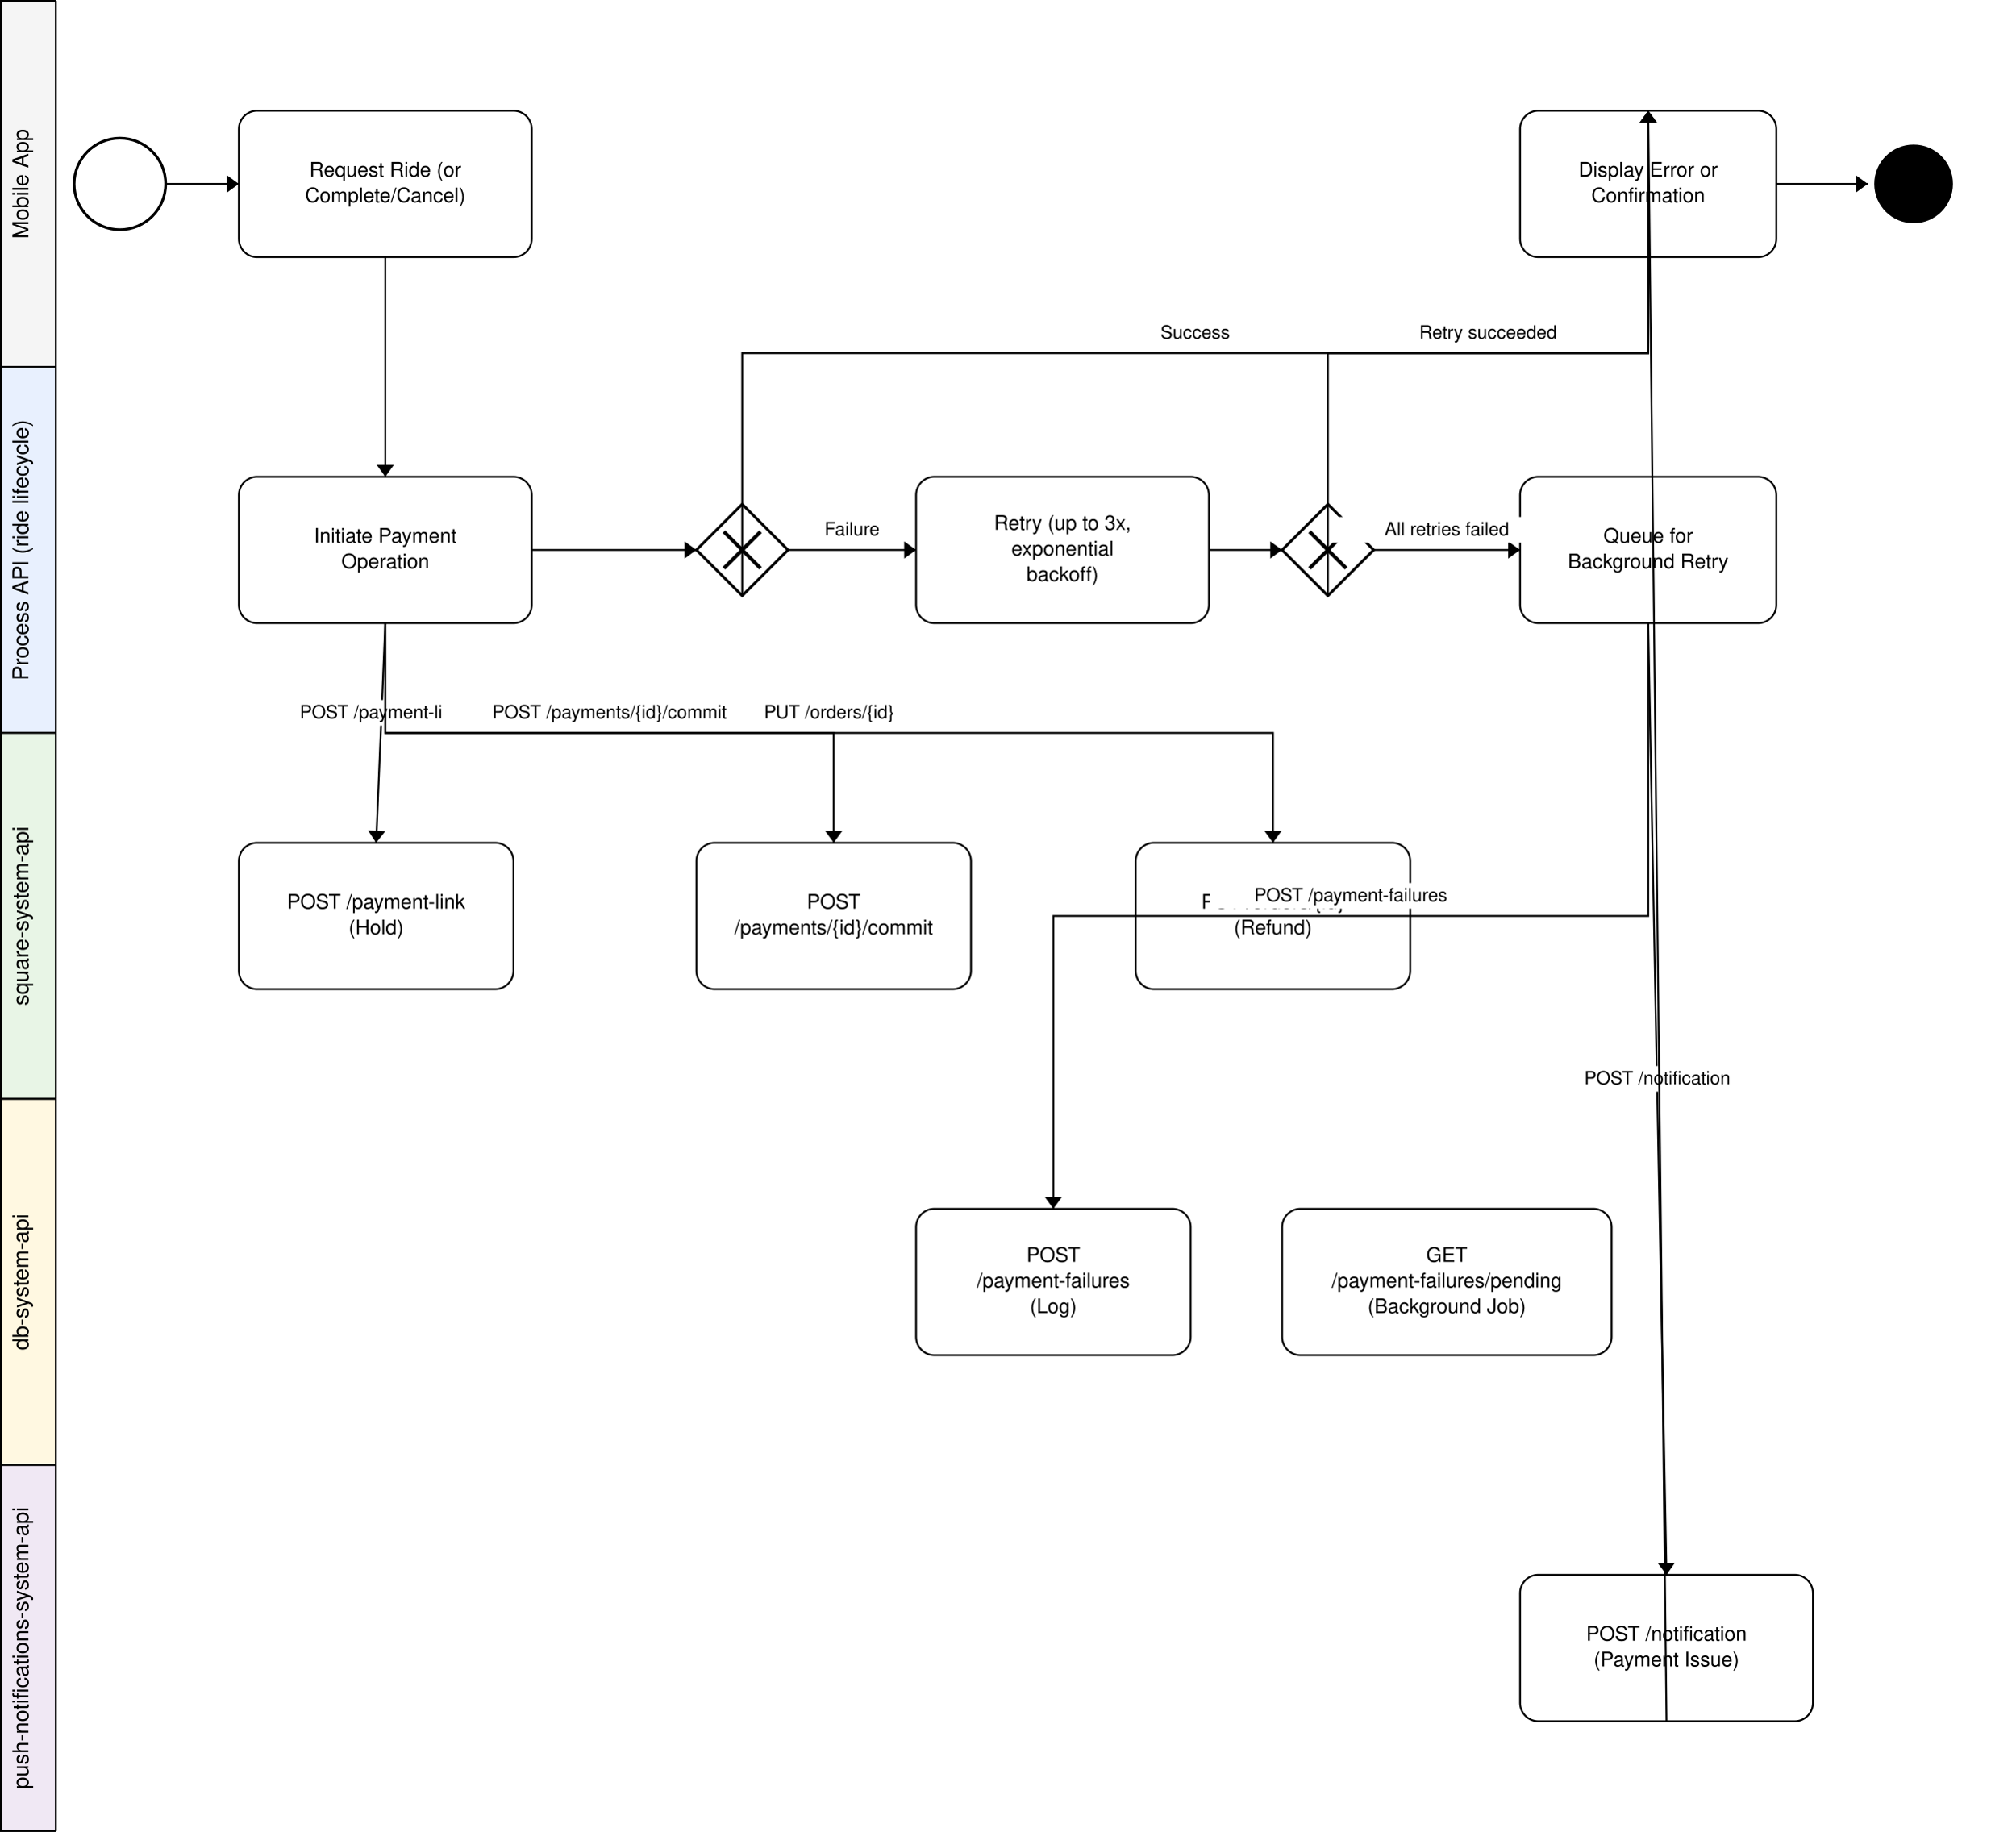
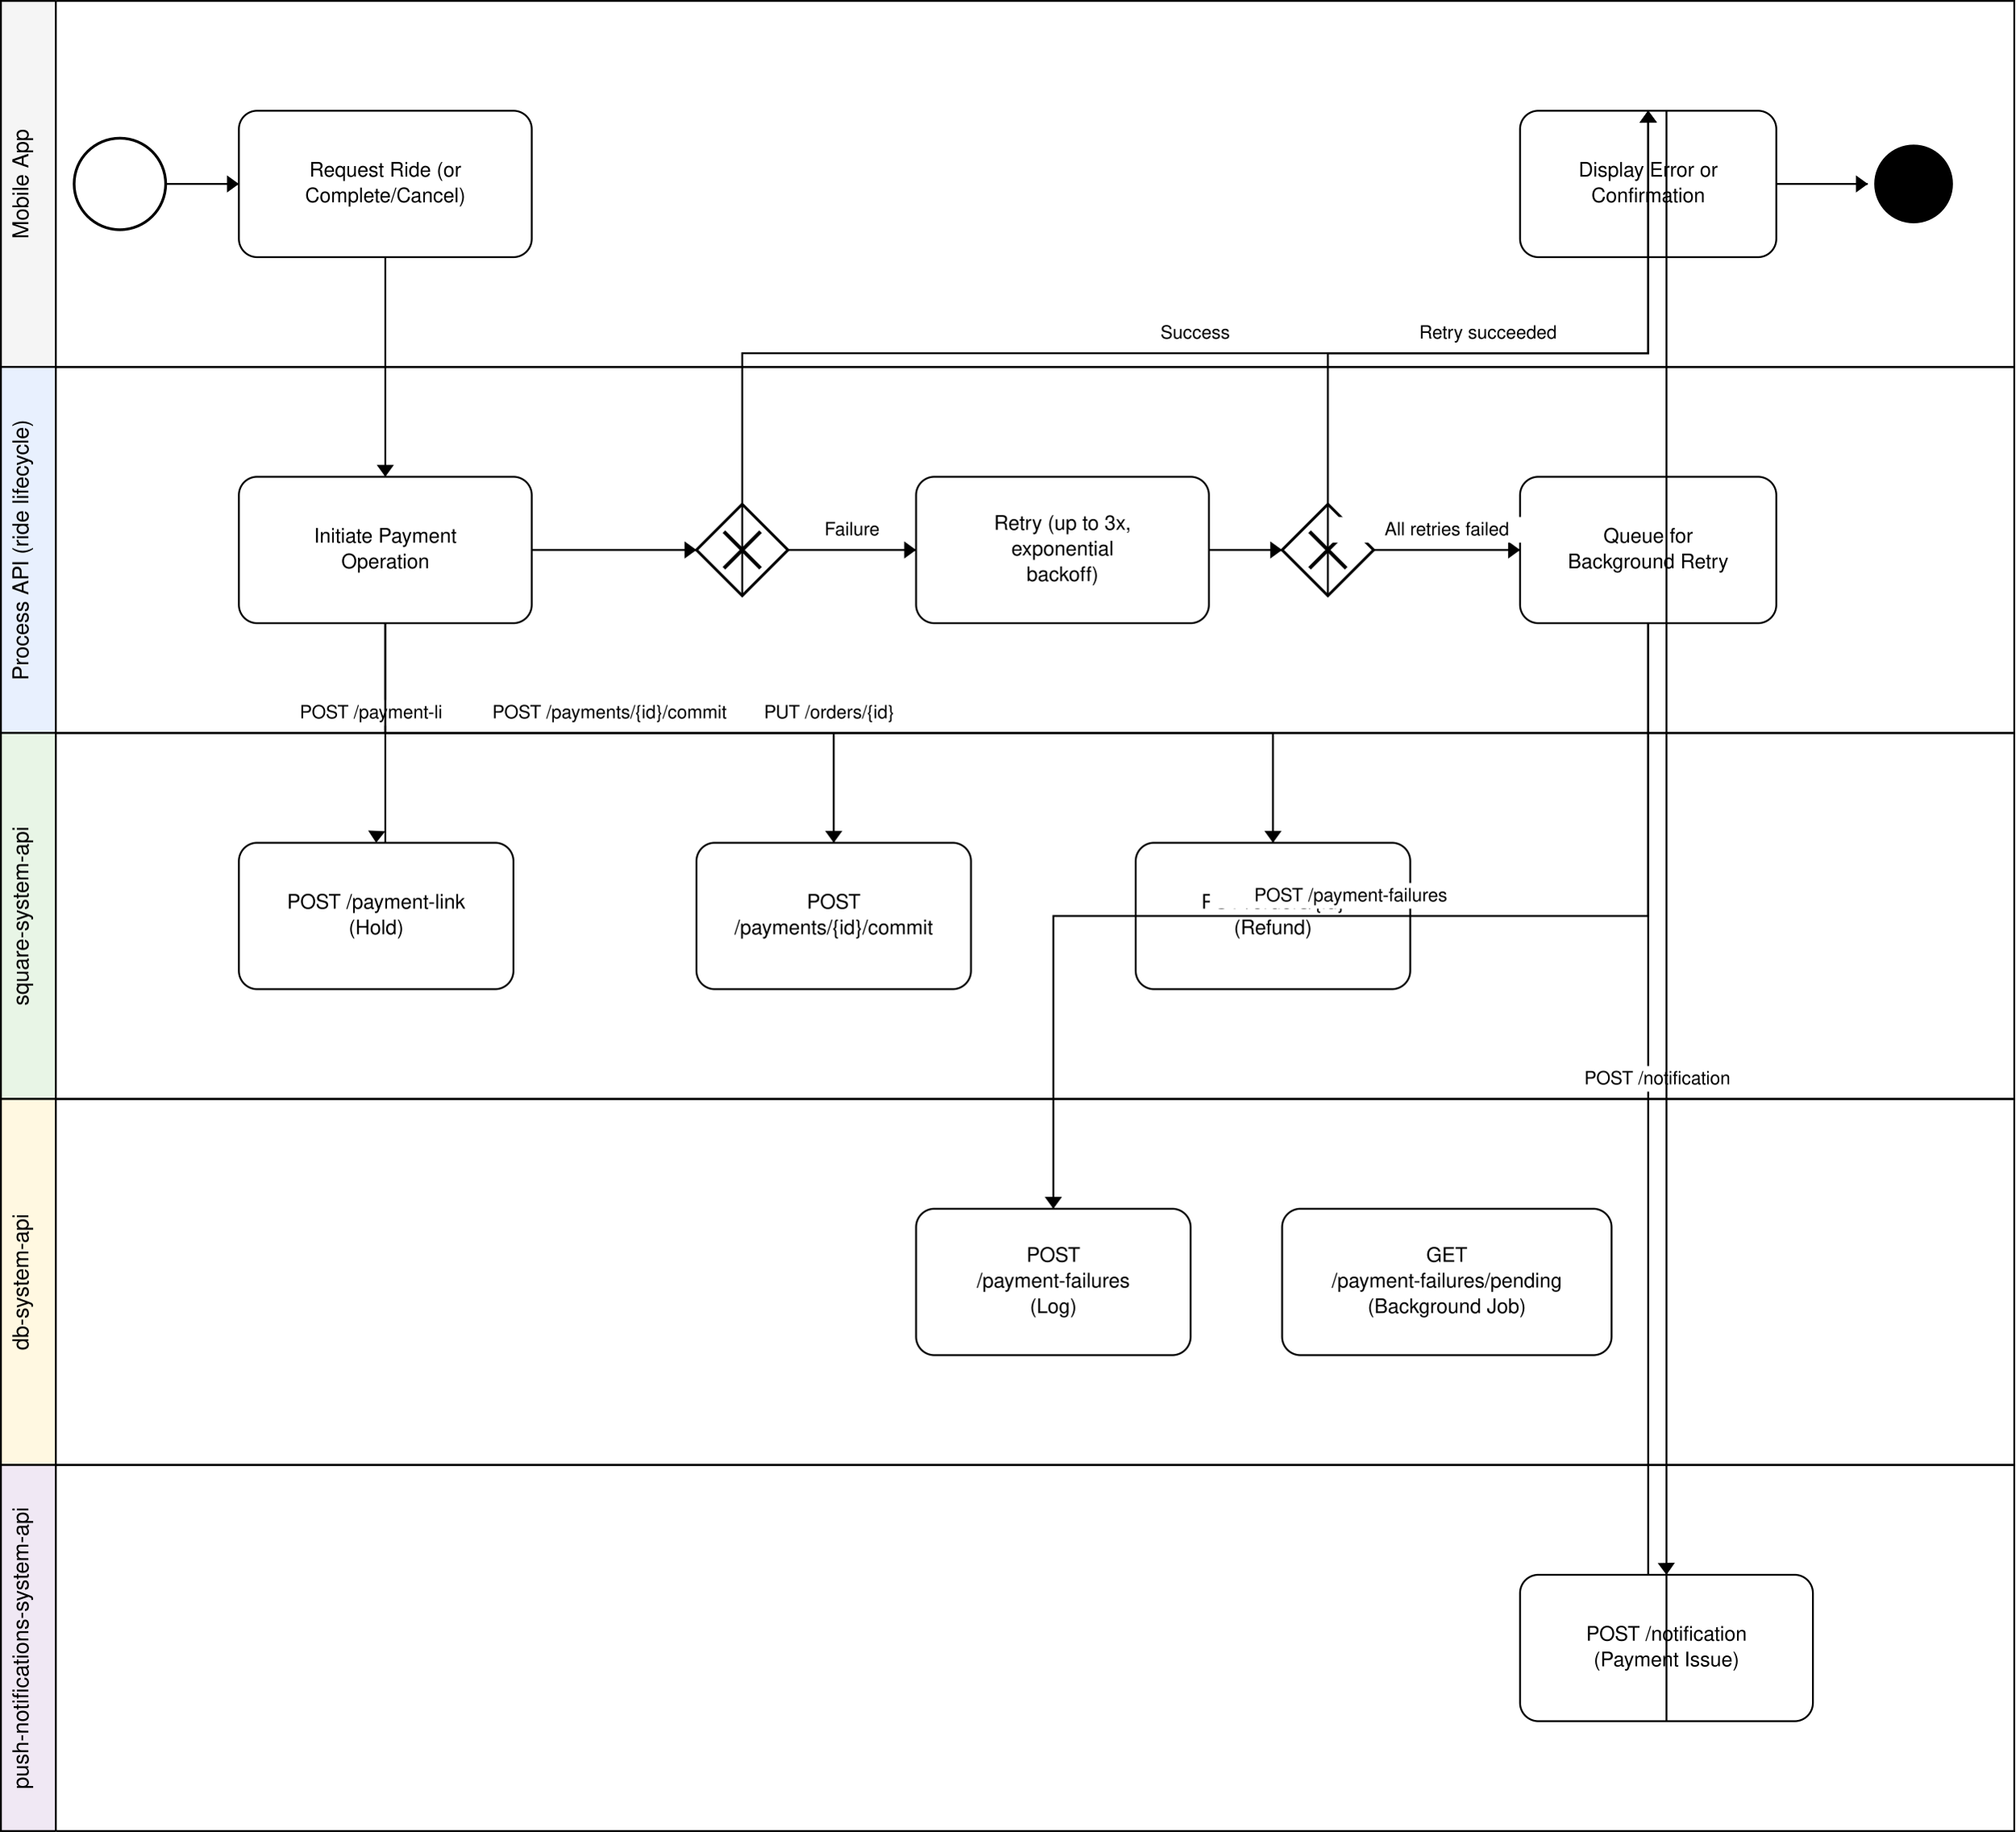
<svg xmlns="http://www.w3.org/2000/svg" version="1.1" width="1101px" height="1001px" viewBox="-0.5 -0.5 1101 1001" content="&lt;mxfile host=&quot;app.diagrams.net&quot; agent=&quot;RideXpress-docs&quot; version=&quot;24.5.3&quot; type=&quot;github&quot;&gt;   &lt;diagram name=&quot;Payment Failure Handling Flow&quot; id=&quot;diagram-01&quot;&gt;     &lt;mxGraphModel dx=&quot;1652&quot; dy=&quot;1200&quot; grid=&quot;1&quot; gridSize=&quot;10&quot; guides=&quot;1&quot; tooltips=&quot;1&quot; connect=&quot;1&quot; arrows=&quot;1&quot; fold=&quot;1&quot; page=&quot;1&quot; pageScale=&quot;1&quot; pageWidth=&quot;1100&quot; pageHeight=&quot;1000&quot; math=&quot;0&quot; shadow=&quot;0&quot;&gt;       &lt;root&gt;         &lt;mxCell id=&quot;0&quot; /&gt;         &lt;mxCell id=&quot;1&quot; parent=&quot;0&quot; /&gt;         &lt;mxCell id=&quot;L1&quot; value=&quot;Mobile App&quot; style=&quot;swimlane;horizontal=0;whiteSpace=wrap;html=1;&quot; parent=&quot;1&quot; vertex=&quot;1&quot;&gt;           &lt;mxGeometry y=&quot;0&quot; width=&quot;1100&quot; height=&quot;200&quot; as=&quot;geometry&quot; /&gt;         &lt;/mxCell&gt;         &lt;mxCell id=&quot;L2&quot; value=&quot;Process API (ride lifecycle)&quot; style=&quot;swimlane;horizontal=0;whiteSpace=wrap;html=1;&quot; parent=&quot;1&quot; vertex=&quot;1&quot;&gt;           &lt;mxGeometry y=&quot;200&quot; width=&quot;1100&quot; height=&quot;200&quot; as=&quot;geometry&quot; /&gt;         &lt;/mxCell&gt;         &lt;mxCell id=&quot;L3&quot; value=&quot;square-system-api&quot; style=&quot;swimlane;horizontal=0;whiteSpace=wrap;html=1;&quot; parent=&quot;1&quot; vertex=&quot;1&quot;&gt;           &lt;mxGeometry y=&quot;400&quot; width=&quot;1100&quot; height=&quot;200&quot; as=&quot;geometry&quot; /&gt;         &lt;/mxCell&gt;         &lt;mxCell id=&quot;L4&quot; value=&quot;db-system-api&quot; style=&quot;swimlane;horizontal=0;whiteSpace=wrap;html=1;&quot; parent=&quot;1&quot; vertex=&quot;1&quot;&gt;           &lt;mxGeometry y=&quot;600&quot; width=&quot;1100&quot; height=&quot;200&quot; as=&quot;geometry&quot; /&gt;         &lt;/mxCell&gt;         &lt;mxCell id=&quot;L5&quot; value=&quot;push-notifications-system-api&quot; style=&quot;swimlane;horizontal=0;whiteSpace=wrap;html=1;&quot; parent=&quot;1&quot; vertex=&quot;1&quot;&gt;           &lt;mxGeometry y=&quot;800&quot; width=&quot;1100&quot; height=&quot;200&quot; as=&quot;geometry&quot; /&gt;         &lt;/mxCell&gt;         &lt;mxCell id=&quot;start&quot; style=&quot;points=[[0.145,0.145,0],[0.5,0,0],[0.855,0.145,0],[1,0.5,0],[0.855,0.855,0],[0.5,1,0],[0.145,0.855,0],[0,0.5,0]];shape=mxgraph.bpmn.event;html=1;verticalLabelPosition=bottom;labelBackgroundColor=#ffffff;verticalAlign=top;align=center;perimeter=ellipsePerimeter;outlineConnect=0;aspect=fixed;outline=standard;symbol=general;&quot; parent=&quot;L1&quot; vertex=&quot;1&quot;&gt;           &lt;mxGeometry x=&quot;40&quot; y=&quot;75&quot; width=&quot;50&quot; height=&quot;50&quot; as=&quot;geometry&quot; /&gt;         &lt;/mxCell&gt;         &lt;mxCell id=&quot;t1&quot; value=&quot;Request Ride (or Complete/Cancel)&quot; style=&quot;points=[[0.25,0,0],[0.5,0,0],[0.75,0,0],[1,0.25,0],[1,0.5,0],[1,0.75,0],[0.75,1,0],[0.5,1,0],[0.25,1,0],[0,0.75,0],[0,0.5,0],[0,0.25,0]];shape=mxgraph.bpmn.task;whiteSpace=wrap;rectStyle=rounded;size=10;html=1;container=1;expand=0;collapsible=0;taskMarker=abstract;&quot; parent=&quot;L1&quot; vertex=&quot;1&quot;&gt;           &lt;mxGeometry x=&quot;130&quot; y=&quot;60&quot; width=&quot;160&quot; height=&quot;80&quot; as=&quot;geometry&quot; /&gt;         &lt;/mxCell&gt;         &lt;mxCell id=&quot;t1b&quot; value=&quot;Display Error or Confirmation&quot; style=&quot;points=[[0.25,0,0],[0.5,0,0],[0.75,0,0],[1,0.25,0],[1,0.5,0],[1,0.75,0],[0.75,1,0],[0.5,1,0],[0.25,1,0],[0,0.75,0],[0,0.5,0],[0,0.25,0]];shape=mxgraph.bpmn.task;whiteSpace=wrap;rectStyle=rounded;size=10;html=1;container=1;expand=0;collapsible=0;taskMarker=abstract;&quot; parent=&quot;L1&quot; vertex=&quot;1&quot;&gt;           &lt;mxGeometry x=&quot;830&quot; y=&quot;60&quot; width=&quot;140&quot; height=&quot;80&quot; as=&quot;geometry&quot; /&gt;         &lt;/mxCell&gt;         &lt;mxCell id=&quot;end&quot; style=&quot;ellipse;whiteSpace=wrap;html=1;aspect=fixed;fillColor=#000000;&quot; parent=&quot;L1&quot; vertex=&quot;1&quot;&gt;           &lt;mxGeometry x=&quot;1020&quot; y=&quot;75&quot; width=&quot;50&quot; height=&quot;50&quot; as=&quot;geometry&quot; /&gt;         &lt;/mxCell&gt;         &lt;mxCell id=&quot;t2&quot; value=&quot;Initiate Payment Operation&quot; style=&quot;points=[[0.25,0,0],[0.5,0,0],[0.75,0,0],[1,0.25,0],[1,0.5,0],[1,0.75,0],[0.75,1,0],[0.5,1,0],[0.25,1,0],[0,0.75,0],[0,0.5,0],[0,0.25,0]];shape=mxgraph.bpmn.task;whiteSpace=wrap;rectStyle=rounded;size=10;html=1;container=1;expand=0;collapsible=0;taskMarker=abstract;&quot; parent=&quot;L2&quot; vertex=&quot;1&quot;&gt;           &lt;mxGeometry x=&quot;130&quot; y=&quot;60&quot; width=&quot;160&quot; height=&quot;80&quot; as=&quot;geometry&quot; /&gt;         &lt;/mxCell&gt;         &lt;mxCell id=&quot;gw1&quot; value=&quot;Payment OK?&quot; style=&quot;points=[[0.25,0,0],[0.5,0,0],[0.75,0,0],[1,0.25,0],[1,0.5,0],[1,0.75,0],[0.75,1,0],[0.5,1,0],[0.25,1,0],[0,0.75,0],[0,0.5,0],[0,0.25,0]];shape=mxgraph.bpmn.gateway2;html=1;verticalLabelPosition=bottom;labelBackgroundColor=#ffffff;verticalAlign=top;align=center;perimeter=rhombusPerimeter;outlineConnect=0;outline=exclusive;symbol=exclusive;&quot; parent=&quot;L2&quot; vertex=&quot;1&quot;&gt;           &lt;mxGeometry x=&quot;380&quot; y=&quot;75&quot; width=&quot;50&quot; height=&quot;50&quot; as=&quot;geometry&quot; /&gt;         &lt;/mxCell&gt;         &lt;mxCell id=&quot;t2b&quot; value=&quot;Retry (up to 3x, exponential backoff)&quot; style=&quot;points=[[0.25,0,0],[0.5,0,0],[0.75,0,0],[1,0.25,0],[1,0.5,0],[1,0.75,0],[0.75,1,0],[0.5,1,0],[0.25,1,0],[0,0.75,0],[0,0.5,0],[0,0.25,0]];shape=mxgraph.bpmn.task;whiteSpace=wrap;rectStyle=rounded;size=10;html=1;container=1;expand=0;collapsible=0;taskMarker=abstract;&quot; parent=&quot;L2&quot; vertex=&quot;1&quot;&gt;           &lt;mxGeometry x=&quot;500&quot; y=&quot;60&quot; width=&quot;160&quot; height=&quot;80&quot; as=&quot;geometry&quot; /&gt;         &lt;/mxCell&gt;         &lt;mxCell id=&quot;gw2&quot; value=&quot;Retry OK?&quot; style=&quot;points=[[0.25,0,0],[0.5,0,0],[0.75,0,0],[1,0.25,0],[1,0.5,0],[1,0.75,0],[0.75,1,0],[0.5,1,0],[0.25,1,0],[0,0.75,0],[0,0.5,0],[0,0.25,0]];shape=mxgraph.bpmn.gateway2;html=1;verticalLabelPosition=bottom;labelBackgroundColor=#ffffff;verticalAlign=top;align=center;perimeter=rhombusPerimeter;outlineConnect=0;outline=exclusive;symbol=exclusive;&quot; parent=&quot;L2&quot; vertex=&quot;1&quot;&gt;           &lt;mxGeometry x=&quot;700&quot; y=&quot;75&quot; width=&quot;50&quot; height=&quot;50&quot; as=&quot;geometry&quot; /&gt;         &lt;/mxCell&gt;         &lt;mxCell id=&quot;t2c&quot; value=&quot;Queue for Background Retry&quot; style=&quot;points=[[0.25,0,0],[0.5,0,0],[0.75,0,0],[1,0.25,0],[1,0.5,0],[1,0.75,0],[0.75,1,0],[0.5,1,0],[0.25,1,0],[0,0.75,0],[0,0.5,0],[0,0.25,0]];shape=mxgraph.bpmn.task;whiteSpace=wrap;rectStyle=rounded;size=10;html=1;container=1;expand=0;collapsible=0;taskMarker=abstract;&quot; parent=&quot;L2&quot; vertex=&quot;1&quot;&gt;           &lt;mxGeometry x=&quot;830&quot; y=&quot;60&quot; width=&quot;140&quot; height=&quot;80&quot; as=&quot;geometry&quot; /&gt;         &lt;/mxCell&gt;         &lt;mxCell id=&quot;t3a&quot; value=&quot;POST /payment-link (Hold)&quot; style=&quot;points=[[0.25,0,0],[0.5,0,0],[0.75,0,0],[1,0.25,0],[1,0.5,0],[1,0.75,0],[0.75,1,0],[0.5,1,0],[0.25,1,0],[0,0.75,0],[0,0.5,0],[0,0.25,0]];shape=mxgraph.bpmn.task;whiteSpace=wrap;rectStyle=rounded;size=10;html=1;container=1;expand=0;collapsible=0;taskMarker=abstract;&quot; parent=&quot;L3&quot; vertex=&quot;1&quot;&gt;           &lt;mxGeometry x=&quot;130&quot; y=&quot;60&quot; width=&quot;150&quot; height=&quot;80&quot; as=&quot;geometry&quot; /&gt;         &lt;/mxCell&gt;         &lt;mxCell id=&quot;t3b&quot; value=&quot;POST /payments/{id}/commit&quot; style=&quot;points=[[0.25,0,0],[0.5,0,0],[0.75,0,0],[1,0.25,0],[1,0.5,0],[1,0.75,0],[0.75,1,0],[0.5,1,0],[0.25,1,0],[0,0.75,0],[0,0.5,0],[0,0.25,0]];shape=mxgraph.bpmn.task;whiteSpace=wrap;rectStyle=rounded;size=10;html=1;container=1;expand=0;collapsible=0;taskMarker=abstract;&quot; parent=&quot;L3&quot; vertex=&quot;1&quot;&gt;           &lt;mxGeometry x=&quot;380&quot; y=&quot;60&quot; width=&quot;150&quot; height=&quot;80&quot; as=&quot;geometry&quot; /&gt;         &lt;/mxCell&gt;         &lt;mxCell id=&quot;t3c&quot; value=&quot;PUT /orders/{id} (Refund)&quot; style=&quot;points=[[0.25,0,0],[0.5,0,0],[0.75,0,0],[1,0.25,0],[1,0.5,0],[1,0.75,0],[0.75,1,0],[0.5,1,0],[0.25,1,0],[0,0.75,0],[0,0.5,0],[0,0.25,0]];shape=mxgraph.bpmn.task;whiteSpace=wrap;rectStyle=rounded;size=10;html=1;container=1;expand=0;collapsible=0;taskMarker=abstract;&quot; parent=&quot;L3&quot; vertex=&quot;1&quot;&gt;           &lt;mxGeometry x=&quot;620&quot; y=&quot;60&quot; width=&quot;150&quot; height=&quot;80&quot; as=&quot;geometry&quot; /&gt;         &lt;/mxCell&gt;         &lt;mxCell id=&quot;t4&quot; value=&quot;POST /payment-failures (Log)&quot; style=&quot;points=[[0.25,0,0],[0.5,0,0],[0.75,0,0],[1,0.25,0],[1,0.5,0],[1,0.75,0],[0.75,1,0],[0.5,1,0],[0.25,1,0],[0,0.75,0],[0,0.5,0],[0,0.25,0]];shape=mxgraph.bpmn.task;whiteSpace=wrap;rectStyle=rounded;size=10;html=1;container=1;expand=0;collapsible=0;taskMarker=abstract;&quot; parent=&quot;L4&quot; vertex=&quot;1&quot;&gt;           &lt;mxGeometry x=&quot;500&quot; y=&quot;60&quot; width=&quot;150&quot; height=&quot;80&quot; as=&quot;geometry&quot; /&gt;         &lt;/mxCell&gt;         &lt;mxCell id=&quot;t4b&quot; value=&quot;GET /payment-failures/pending (Background Job)&quot; style=&quot;points=[[0.25,0,0],[0.5,0,0],[0.75,0,0],[1,0.25,0],[1,0.5,0],[1,0.75,0],[0.75,1,0],[0.5,1,0],[0.25,1,0],[0,0.75,0],[0,0.5,0],[0,0.25,0]];shape=mxgraph.bpmn.task;whiteSpace=wrap;rectStyle=rounded;size=10;html=1;container=1;expand=0;collapsible=0;taskMarker=abstract;&quot; parent=&quot;L4&quot; vertex=&quot;1&quot;&gt;           &lt;mxGeometry x=&quot;700&quot; y=&quot;60&quot; width=&quot;180&quot; height=&quot;80&quot; as=&quot;geometry&quot; /&gt;         &lt;/mxCell&gt;         &lt;mxCell id=&quot;t5&quot; value=&quot;POST /notification (Payment Issue)&quot; style=&quot;points=[[0.25,0,0],[0.5,0,0],[0.75,0,0],[1,0.25,0],[1,0.5,0],[1,0.75,0],[0.75,1,0],[0.5,1,0],[0.25,1,0],[0,0.75,0],[0,0.5,0],[0,0.25,0]];shape=mxgraph.bpmn.task;whiteSpace=wrap;rectStyle=rounded;size=10;html=1;container=1;expand=0;collapsible=0;taskMarker=abstract;&quot; parent=&quot;L5&quot; vertex=&quot;1&quot;&gt;           &lt;mxGeometry x=&quot;830&quot; y=&quot;60&quot; width=&quot;160&quot; height=&quot;80&quot; as=&quot;geometry&quot; /&gt;         &lt;/mxCell&gt;         &lt;mxCell id=&quot;e1&quot; style=&quot;edgeStyle=orthogonalEdgeStyle;rounded=0;orthogonalLoop=1;jettySize=auto;html=1;&quot; parent=&quot;1&quot; edge=&quot;1&quot; source=&quot;start&quot; target=&quot;t1&quot;&gt;           &lt;mxGeometry relative=&quot;1&quot; as=&quot;geometry&quot; /&gt;         &lt;/mxCell&gt;         &lt;mxCell id=&quot;e2&quot; style=&quot;edgeStyle=orthogonalEdgeStyle;rounded=0;orthogonalLoop=1;jettySize=auto;html=1;&quot; parent=&quot;1&quot; edge=&quot;1&quot; source=&quot;t1&quot; target=&quot;t2&quot;&gt;           &lt;mxGeometry relative=&quot;1&quot; as=&quot;geometry&quot; /&gt;         &lt;/mxCell&gt;         &lt;mxCell id=&quot;e3&quot; style=&quot;edgeStyle=orthogonalEdgeStyle;rounded=0;orthogonalLoop=1;jettySize=auto;html=1;&quot; parent=&quot;1&quot; edge=&quot;1&quot; source=&quot;t2&quot; target=&quot;t3a&quot;&gt;           &lt;mxGeometry relative=&quot;1&quot; as=&quot;geometry&quot; /&gt;         &lt;/mxCell&gt;         &lt;mxCell id=&quot;e3_l&quot; value=&quot;POST /payment-link&quot; style=&quot;edgeLabel;html=1;align=center;verticalAlign=middle;resizable=0;points=[];&quot; parent=&quot;e3&quot; vertex=&quot;1&quot;&gt;           &lt;mxGeometry relative=&quot;1&quot; as=&quot;geometry&quot; /&gt;             &lt;mxPoint as=&quot;offset&quot; /&gt;         &lt;/mxCell&gt;         &lt;mxCell id=&quot;e3b&quot; style=&quot;edgeStyle=orthogonalEdgeStyle;rounded=0;orthogonalLoop=1;jettySize=auto;html=1;&quot; parent=&quot;1&quot; edge=&quot;1&quot; source=&quot;t2&quot; target=&quot;t3b&quot;&gt;           &lt;mxGeometry relative=&quot;1&quot; as=&quot;geometry&quot; /&gt;         &lt;/mxCell&gt;         &lt;mxCell id=&quot;e3b_l&quot; value=&quot;POST /payments/{id}/commit&quot; style=&quot;edgeLabel;html=1;align=center;verticalAlign=middle;resizable=0;points=[];&quot; parent=&quot;e3b&quot; vertex=&quot;1&quot;&gt;           &lt;mxGeometry relative=&quot;1&quot; as=&quot;geometry&quot; /&gt;             &lt;mxPoint as=&quot;offset&quot; /&gt;         &lt;/mxCell&gt;         &lt;mxCell id=&quot;e3c&quot; style=&quot;edgeStyle=orthogonalEdgeStyle;rounded=0;orthogonalLoop=1;jettySize=auto;html=1;&quot; parent=&quot;1&quot; edge=&quot;1&quot; source=&quot;t2&quot; target=&quot;t3c&quot;&gt;           &lt;mxGeometry relative=&quot;1&quot; as=&quot;geometry&quot; /&gt;         &lt;/mxCell&gt;         &lt;mxCell id=&quot;e3c_l&quot; value=&quot;PUT /orders/{id}&quot; style=&quot;edgeLabel;html=1;align=center;verticalAlign=middle;resizable=0;points=[];&quot; parent=&quot;e3c&quot; vertex=&quot;1&quot;&gt;           &lt;mxGeometry relative=&quot;1&quot; as=&quot;geometry&quot; /&gt;             &lt;mxPoint as=&quot;offset&quot; /&gt;         &lt;/mxCell&gt;         &lt;mxCell id=&quot;e4&quot; style=&quot;edgeStyle=orthogonalEdgeStyle;rounded=0;orthogonalLoop=1;jettySize=auto;html=1;&quot; parent=&quot;1&quot; edge=&quot;1&quot; source=&quot;t2&quot; target=&quot;gw1&quot;&gt;           &lt;mxGeometry relative=&quot;1&quot; as=&quot;geometry&quot; /&gt;         &lt;/mxCell&gt;         &lt;mxCell id=&quot;e5&quot; style=&quot;edgeStyle=orthogonalEdgeStyle;rounded=0;orthogonalLoop=1;jettySize=auto;html=1;&quot; parent=&quot;1&quot; edge=&quot;1&quot; source=&quot;gw1&quot; target=&quot;t1b&quot;&gt;           &lt;mxGeometry relative=&quot;1&quot; as=&quot;geometry&quot; /&gt;         &lt;/mxCell&gt;         &lt;mxCell id=&quot;e5_l&quot; value=&quot;Success&quot; style=&quot;edgeLabel;html=1;align=center;verticalAlign=middle;resizable=0;points=[];&quot; parent=&quot;e5&quot; vertex=&quot;1&quot;&gt;           &lt;mxGeometry relative=&quot;1&quot; as=&quot;geometry&quot; /&gt;             &lt;mxPoint as=&quot;offset&quot; /&gt;         &lt;/mxCell&gt;         &lt;mxCell id=&quot;e6&quot; style=&quot;edgeStyle=orthogonalEdgeStyle;rounded=0;orthogonalLoop=1;jettySize=auto;html=1;&quot; parent=&quot;1&quot; edge=&quot;1&quot; source=&quot;gw1&quot; target=&quot;t2b&quot;&gt;           &lt;mxGeometry relative=&quot;1&quot; as=&quot;geometry&quot; /&gt;         &lt;/mxCell&gt;         &lt;mxCell id=&quot;e6_l&quot; value=&quot;Failure&quot; style=&quot;edgeLabel;html=1;align=center;verticalAlign=middle;resizable=0;points=[];&quot; parent=&quot;e6&quot; vertex=&quot;1&quot;&gt;           &lt;mxGeometry relative=&quot;1&quot; as=&quot;geometry&quot; /&gt;             &lt;mxPoint as=&quot;offset&quot; /&gt;         &lt;/mxCell&gt;         &lt;mxCell id=&quot;e7&quot; style=&quot;edgeStyle=orthogonalEdgeStyle;rounded=0;orthogonalLoop=1;jettySize=auto;html=1;&quot; parent=&quot;1&quot; edge=&quot;1&quot; source=&quot;t2b&quot; target=&quot;gw2&quot;&gt;           &lt;mxGeometry relative=&quot;1&quot; as=&quot;geometry&quot; /&gt;         &lt;/mxCell&gt;         &lt;mxCell id=&quot;e8&quot; style=&quot;edgeStyle=orthogonalEdgeStyle;rounded=0;orthogonalLoop=1;jettySize=auto;html=1;&quot; parent=&quot;1&quot; edge=&quot;1&quot; source=&quot;gw2&quot; target=&quot;t1b&quot;&gt;           &lt;mxGeometry relative=&quot;1&quot; as=&quot;geometry&quot; /&gt;         &lt;/mxCell&gt;         &lt;mxCell id=&quot;e8_l&quot; value=&quot;Retry succeeded&quot; style=&quot;edgeLabel;html=1;align=center;verticalAlign=middle;resizable=0;points=[];&quot; parent=&quot;e8&quot; vertex=&quot;1&quot;&gt;           &lt;mxGeometry relative=&quot;1&quot; as=&quot;geometry&quot; /&gt;             &lt;mxPoint as=&quot;offset&quot; /&gt;         &lt;/mxCell&gt;         &lt;mxCell id=&quot;e9&quot; style=&quot;edgeStyle=orthogonalEdgeStyle;rounded=0;orthogonalLoop=1;jettySize=auto;html=1;&quot; parent=&quot;1&quot; edge=&quot;1&quot; source=&quot;gw2&quot; target=&quot;t2c&quot;&gt;           &lt;mxGeometry relative=&quot;1&quot; as=&quot;geometry&quot; /&gt;         &lt;/mxCell&gt;         &lt;mxCell id=&quot;e9_l&quot; value=&quot;All retries failed&quot; style=&quot;edgeLabel;html=1;align=center;verticalAlign=middle;resizable=0;points=[];&quot; parent=&quot;e9&quot; vertex=&quot;1&quot;&gt;           &lt;mxGeometry relative=&quot;1&quot; as=&quot;geometry&quot; /&gt;             &lt;mxPoint as=&quot;offset&quot; /&gt;         &lt;/mxCell&gt;         &lt;mxCell id=&quot;e10&quot; style=&quot;edgeStyle=orthogonalEdgeStyle;rounded=0;orthogonalLoop=1;jettySize=auto;html=1;&quot; parent=&quot;1&quot; edge=&quot;1&quot; source=&quot;t2c&quot; target=&quot;t4&quot;&gt;           &lt;mxGeometry relative=&quot;1&quot; as=&quot;geometry&quot; /&gt;         &lt;/mxCell&gt;         &lt;mxCell id=&quot;e10_l&quot; value=&quot;POST /payment-failures&quot; style=&quot;edgeLabel;html=1;align=center;verticalAlign=middle;resizable=0;points=[];&quot; parent=&quot;e10&quot; vertex=&quot;1&quot;&gt;           &lt;mxGeometry relative=&quot;1&quot; as=&quot;geometry&quot; /&gt;             &lt;mxPoint as=&quot;offset&quot; /&gt;         &lt;/mxCell&gt;         &lt;mxCell id=&quot;e11&quot; style=&quot;edgeStyle=orthogonalEdgeStyle;rounded=0;orthogonalLoop=1;jettySize=auto;html=1;&quot; parent=&quot;1&quot; edge=&quot;1&quot; source=&quot;t2c&quot; target=&quot;t5&quot;&gt;           &lt;mxGeometry relative=&quot;1&quot; as=&quot;geometry&quot; /&gt;         &lt;/mxCell&gt;         &lt;mxCell id=&quot;e11_l&quot; value=&quot;POST /notification&quot; style=&quot;edgeLabel;html=1;align=center;verticalAlign=middle;resizable=0;points=[];&quot; parent=&quot;e11&quot; vertex=&quot;1&quot;&gt;           &lt;mxGeometry relative=&quot;1&quot; as=&quot;geometry&quot; /&gt;             &lt;mxPoint as=&quot;offset&quot; /&gt;         &lt;/mxCell&gt;         &lt;mxCell id=&quot;e12&quot; style=&quot;edgeStyle=orthogonalEdgeStyle;rounded=0;orthogonalLoop=1;jettySize=auto;html=1;&quot; parent=&quot;1&quot; edge=&quot;1&quot; source=&quot;t5&quot; target=&quot;t1b&quot;&gt;           &lt;mxGeometry relative=&quot;1&quot; as=&quot;geometry&quot; /&gt;         &lt;/mxCell&gt;         &lt;mxCell id=&quot;e13&quot; style=&quot;edgeStyle=orthogonalEdgeStyle;rounded=0;orthogonalLoop=1;jettySize=auto;html=1;&quot; parent=&quot;1&quot; edge=&quot;1&quot; source=&quot;t1b&quot; target=&quot;end&quot;&gt;           &lt;mxGeometry relative=&quot;1&quot; as=&quot;geometry&quot; /&gt;         &lt;/mxCell&gt;       &lt;/root&gt;     &lt;/mxGraphModel&gt;   &lt;/diagram&gt; &lt;/mxfile&gt;" style="background-color: rgb(255, 255, 255);">
  <defs />
  <g>
    <path d="M 30 0 L 0 0 L 0 200 L 30 200" fill="#f5f5f5" stroke="rgb(0, 0, 0)" stroke-miterlimit="10" pointer-events="all" />
-     <path d="30 0 L 1100 0 L 1100 200 L 30 200" fill="none" stroke="rgb(0, 0, 0)" stroke-miterlimit="10" pointer-events="none" />
+     <path d="M 30 0 L 1100 0 L 1100 200 L 30 200" fill="none" stroke="rgb(0, 0, 0)" stroke-miterlimit="10" pointer-events="none" />
    <path d="M 30 0 L 30 200" fill="none" stroke="rgb(0, 0, 0)" stroke-miterlimit="10" pointer-events="none" />
    <g transform="translate(15,100)">
      <text text-anchor="middle" font-family="Helvetica" font-size="12" transform="rotate(-90)" fill="rgb(0,0,0)">Mobile App</text>
    </g>
    <path d="M 30 200 L 0 200 L 0 400 L 30 400" fill="#e8f0fe" stroke="rgb(0, 0, 0)" stroke-miterlimit="10" pointer-events="all" />
-     <path d="30 200 L 1100 200 L 1100 400 L 30 400" fill="none" stroke="rgb(0, 0, 0)" stroke-miterlimit="10" pointer-events="none" />
+     <path d="M 30 200 L 1100 200 L 1100 400 L 30 400" fill="none" stroke="rgb(0, 0, 0)" stroke-miterlimit="10" pointer-events="none" />
    <path d="M 30 200 L 30 400" fill="none" stroke="rgb(0, 0, 0)" stroke-miterlimit="10" pointer-events="none" />
    <g transform="translate(15,300)">
      <text text-anchor="middle" font-family="Helvetica" font-size="12" transform="rotate(-90)" fill="rgb(0,0,0)">Process API (ride lifecycle)</text>
    </g>
    <path d="M 30 400 L 0 400 L 0 600 L 30 600" fill="#e8f5e6" stroke="rgb(0, 0, 0)" stroke-miterlimit="10" pointer-events="all" />
-     <path d="30 400 L 1100 400 L 1100 600 L 30 600" fill="none" stroke="rgb(0, 0, 0)" stroke-miterlimit="10" pointer-events="none" />
+     <path d="M 30 400 L 1100 400 L 1100 600 L 30 600" fill="none" stroke="rgb(0, 0, 0)" stroke-miterlimit="10" pointer-events="none" />
    <path d="M 30 400 L 30 600" fill="none" stroke="rgb(0, 0, 0)" stroke-miterlimit="10" pointer-events="none" />
    <g transform="translate(15,500)">
      <text text-anchor="middle" font-family="Helvetica" font-size="12" transform="rotate(-90)" fill="rgb(0,0,0)">square-system-api</text>
    </g>
    <path d="M 30 600 L 0 600 L 0 800 L 30 800" fill="#fff8e1" stroke="rgb(0, 0, 0)" stroke-miterlimit="10" pointer-events="all" />
-     <path d="30 600 L 1100 600 L 1100 800 L 30 800" fill="none" stroke="rgb(0, 0, 0)" stroke-miterlimit="10" pointer-events="none" />
+     <path d="M 30 600 L 1100 600 L 1100 800 L 30 800" fill="none" stroke="rgb(0, 0, 0)" stroke-miterlimit="10" pointer-events="none" />
    <path d="M 30 600 L 30 800" fill="none" stroke="rgb(0, 0, 0)" stroke-miterlimit="10" pointer-events="none" />
    <g transform="translate(15,700)">
      <text text-anchor="middle" font-family="Helvetica" font-size="12" transform="rotate(-90)" fill="rgb(0,0,0)">db-system-api</text>
    </g>
    <path d="M 30 800 L 0 800 L 0 1000 L 30 1000" fill="#f0e8f4" stroke="rgb(0, 0, 0)" stroke-miterlimit="10" pointer-events="all" />
-     <path d="30 800 L 1100 800 L 1100 1000 L 30 1000" fill="none" stroke="rgb(0, 0, 0)" stroke-miterlimit="10" pointer-events="none" />
+     <path d="M 30 800 L 1100 800 L 1100 1000 L 30 1000" fill="none" stroke="rgb(0, 0, 0)" stroke-miterlimit="10" pointer-events="none" />
    <path d="M 30 800 L 30 1000" fill="none" stroke="rgb(0, 0, 0)" stroke-miterlimit="10" pointer-events="none" />
    <g transform="translate(15,900)">
      <text text-anchor="middle" font-family="Helvetica" font-size="12" transform="rotate(-90)" fill="rgb(0,0,0)">push-notifications-system-api</text>
    </g>
    <ellipse cx="65" cy="100" rx="25" ry="25" fill="rgb(255, 255, 255)" stroke="rgb(0, 0, 0)" stroke-width="1.5" pointer-events="all" />
    <rect x="130" y="60" width="160" height="80" rx="10" ry="10" fill="rgb(255, 255, 255)" stroke="rgb(0, 0, 0)" stroke-miterlimit="10" pointer-events="all" />
    <text x="210" y="96" text-anchor="middle" font-family="Helvetica" font-size="11" fill="rgb(0,0,0)">Request Ride (or</text>
    <text x="210" y="110" text-anchor="middle" font-family="Helvetica" font-size="11" fill="rgb(0,0,0)">Complete/Cancel)</text>
    <rect x="830" y="60" width="140" height="80" rx="10" ry="10" fill="rgb(255, 255, 255)" stroke="rgb(0, 0, 0)" stroke-miterlimit="10" pointer-events="all" />
    <text x="900" y="96" text-anchor="middle" font-family="Helvetica" font-size="11" fill="rgb(0,0,0)">Display Error or</text>
    <text x="900" y="110" text-anchor="middle" font-family="Helvetica" font-size="11" fill="rgb(0,0,0)">Confirmation</text>
    <ellipse cx="1045" cy="100" rx="20" ry="20" fill="rgb(0, 0, 0)" stroke="rgb(0, 0, 0)" stroke-width="3" pointer-events="all" />
    <rect x="130" y="260" width="160" height="80" rx="10" ry="10" fill="rgb(255, 255, 255)" stroke="rgb(0, 0, 0)" stroke-miterlimit="10" pointer-events="all" />
    <text x="210" y="296" text-anchor="middle" font-family="Helvetica" font-size="11" fill="rgb(0,0,0)">Initiate Payment</text>
    <text x="210" y="310" text-anchor="middle" font-family="Helvetica" font-size="11" fill="rgb(0,0,0)">Operation</text>
    <polygon points="405,275 430,300 405,325 380,300" fill="rgb(255, 255, 255)" stroke="rgb(0, 0, 0)" stroke-width="1.5" pointer-events="all" />
    <line x1="395.0" y1="290.0" x2="415.0" y2="310.0" stroke="rgb(0,0,0)" stroke-width="2" />
    <line x1="395.0" y1="310.0" x2="415.0" y2="290.0" stroke="rgb(0,0,0)" stroke-width="2" />
    <rect x="500" y="260" width="160" height="80" rx="10" ry="10" fill="rgb(255, 255, 255)" stroke="rgb(0, 0, 0)" stroke-miterlimit="10" pointer-events="all" />
    <text x="580" y="289" text-anchor="middle" font-family="Helvetica" font-size="11" fill="rgb(0,0,0)">Retry (up to 3x,</text>
    <text x="580" y="303" text-anchor="middle" font-family="Helvetica" font-size="11" fill="rgb(0,0,0)">exponential</text>
    <text x="580" y="317" text-anchor="middle" font-family="Helvetica" font-size="11" fill="rgb(0,0,0)">backoff)</text>
    <polygon points="725,275 750,300 725,325 700,300" fill="rgb(255, 255, 255)" stroke="rgb(0, 0, 0)" stroke-width="1.5" pointer-events="all" />
    <line x1="715.0" y1="290.0" x2="735.0" y2="310.0" stroke="rgb(0,0,0)" stroke-width="2" />
    <line x1="715.0" y1="310.0" x2="735.0" y2="290.0" stroke="rgb(0,0,0)" stroke-width="2" />
    <rect x="830" y="260" width="140" height="80" rx="10" ry="10" fill="rgb(255, 255, 255)" stroke="rgb(0, 0, 0)" stroke-miterlimit="10" pointer-events="all" />
    <text x="900" y="296" text-anchor="middle" font-family="Helvetica" font-size="11" fill="rgb(0,0,0)">Queue for</text>
    <text x="900" y="310" text-anchor="middle" font-family="Helvetica" font-size="11" fill="rgb(0,0,0)">Background Retry</text>
    <rect x="130" y="460" width="150" height="80" rx="10" ry="10" fill="rgb(255, 255, 255)" stroke="rgb(0, 0, 0)" stroke-miterlimit="10" pointer-events="all" />
    <text x="205" y="496" text-anchor="middle" font-family="Helvetica" font-size="11" fill="rgb(0,0,0)">POST /payment-link</text>
    <text x="205" y="510" text-anchor="middle" font-family="Helvetica" font-size="11" fill="rgb(0,0,0)">(Hold)</text>
    <rect x="380" y="460" width="150" height="80" rx="10" ry="10" fill="rgb(255, 255, 255)" stroke="rgb(0, 0, 0)" stroke-miterlimit="10" pointer-events="all" />
    <text x="455" y="496" text-anchor="middle" font-family="Helvetica" font-size="11" fill="rgb(0,0,0)">POST</text>
    <text x="455" y="510" text-anchor="middle" font-family="Helvetica" font-size="11" fill="rgb(0,0,0)">/payments/{id}/commit</text>
    <rect x="620" y="460" width="150" height="80" rx="10" ry="10" fill="rgb(255, 255, 255)" stroke="rgb(0, 0, 0)" stroke-miterlimit="10" pointer-events="all" />
    <text x="695" y="496" text-anchor="middle" font-family="Helvetica" font-size="11" fill="rgb(0,0,0)">PUT /orders/{id}</text>
    <text x="695" y="510" text-anchor="middle" font-family="Helvetica" font-size="11" fill="rgb(0,0,0)">(Refund)</text>
    <rect x="500" y="660" width="150" height="80" rx="10" ry="10" fill="rgb(255, 255, 255)" stroke="rgb(0, 0, 0)" stroke-miterlimit="10" pointer-events="all" />
    <text x="575" y="689" text-anchor="middle" font-family="Helvetica" font-size="11" fill="rgb(0,0,0)">POST</text>
    <text x="575" y="703" text-anchor="middle" font-family="Helvetica" font-size="11" fill="rgb(0,0,0)">/payment-failures</text>
    <text x="575" y="717" text-anchor="middle" font-family="Helvetica" font-size="11" fill="rgb(0,0,0)">(Log)</text>
    <rect x="700" y="660" width="180" height="80" rx="10" ry="10" fill="rgb(255, 255, 255)" stroke="rgb(0, 0, 0)" stroke-miterlimit="10" pointer-events="all" />
    <text x="790" y="689" text-anchor="middle" font-family="Helvetica" font-size="11" fill="rgb(0,0,0)">GET</text>
    <text x="790" y="703" text-anchor="middle" font-family="Helvetica" font-size="11" fill="rgb(0,0,0)">/payment-failures/pending</text>
    <text x="790" y="717" text-anchor="middle" font-family="Helvetica" font-size="11" fill="rgb(0,0,0)">(Background Job)</text>
    <rect x="830" y="860" width="160" height="80" rx="10" ry="10" fill="rgb(255, 255, 255)" stroke="rgb(0, 0, 0)" stroke-miterlimit="10" pointer-events="all" />
    <text x="910" y="896" text-anchor="middle" font-family="Helvetica" font-size="11" fill="rgb(0,0,0)">POST /notification</text>
    <text x="910" y="910" text-anchor="middle" font-family="Helvetica" font-size="11" fill="rgb(0,0,0)">(Payment Issue)</text>
    <path d="M 90 100.0 L 130 100.0" fill="none" stroke="rgb(0, 0, 0)" stroke-miterlimit="10" pointer-events="stroke" />
    <path d="M 130 100.0 L 123.5 104.7 L 123.5 95.3 Z" fill="rgb(0,0,0)" />
    <path d="M 210.0 140 L 210.0 260" fill="none" stroke="rgb(0, 0, 0)" stroke-miterlimit="10" pointer-events="stroke" />
    <path d="M 210.0 260 L 205.3 253.5 L 214.7 253.5 Z" fill="rgb(0,0,0)" />
-     <path d="M 210.0 340 L 205.0 460" fill="none" stroke="rgb(0, 0, 0)" stroke-miterlimit="10" pointer-events="stroke" />
+     <path d="M 210 340 L 210 460" fill="none" stroke="rgb(0, 0, 0)" stroke-miterlimit="10" pointer-events="stroke" />
    <path d="M 205.0 460 L 200.6 453.3 L 210.0 453.7 Z" fill="rgb(0,0,0)" />
    <rect x="144.5" y="382.0" width="126" height="14" fill="rgb(255,255,255)" stroke="none" />
    <text x="207.5" y="392.0" text-anchor="middle" font-family="Helvetica" font-size="10" fill="rgb(0,0,0)">POST /payment-link</text>
    <path d="M 210.0 340 L 210.0 400.0 L 455.0 400.0 L 455.0 460" fill="none" stroke="rgb(0, 0, 0)" stroke-miterlimit="10" pointer-events="stroke" />
    <path d="M 455.0 460 L 450.3 453.5 L 459.7 453.5 Z" fill="rgb(0,0,0)" />
    <rect x="241.5" y="382.0" width="182" height="14" fill="rgb(255,255,255)" stroke="none" />
    <text x="332.5" y="392.0" text-anchor="middle" font-family="Helvetica" font-size="10" fill="rgb(0,0,0)">POST /payments/{id}/commit</text>
    <path d="M 210.0 340 L 210.0 400.0 L 695.0 400.0 L 695.0 460" fill="none" stroke="rgb(0, 0, 0)" stroke-miterlimit="10" pointer-events="stroke" />
    <path d="M 695.0 460 L 690.3 453.5 L 699.7 453.5 Z" fill="rgb(0,0,0)" />
    <rect x="396.5" y="382.0" width="112" height="14" fill="rgb(255,255,255)" stroke="none" />
    <text x="452.5" y="392.0" text-anchor="middle" font-family="Helvetica" font-size="10" fill="rgb(0,0,0)">PUT /orders/{id}</text>
    <path d="M 290 300.0 L 380 300.0" fill="none" stroke="rgb(0, 0, 0)" stroke-miterlimit="10" pointer-events="stroke" />
    <path d="M 380 300.0 L 373.5 304.7 L 373.5 295.3 Z" fill="rgb(0,0,0)" />
    <path d="M 405.0 325 L 405.0 192.5 L 900.0 192.5 L 900.0 60" fill="none" stroke="rgb(0, 0, 0)" stroke-miterlimit="10" pointer-events="stroke" />
    <path d="M 900.0 60 L 904.7 66.5 L 895.3 66.5 Z" fill="rgb(0,0,0)" />
    <rect x="628.0" y="174.5" width="49" height="14" fill="rgb(255,255,255)" stroke="none" />
    <text x="652.5" y="184.5" text-anchor="middle" font-family="Helvetica" font-size="10" fill="rgb(0,0,0)">Success</text>
    <path d="M 430 300.0 L 500 300.0" fill="none" stroke="rgb(0, 0, 0)" stroke-miterlimit="10" pointer-events="stroke" />
    <path d="M 500 300.0 L 493.5 304.7 L 493.5 295.3 Z" fill="rgb(0,0,0)" />
    <rect x="440.5" y="282.0" width="49" height="14" fill="rgb(255,255,255)" stroke="none" />
    <text x="465.0" y="292.0" text-anchor="middle" font-family="Helvetica" font-size="10" fill="rgb(0,0,0)">Failure</text>
    <path d="M 660 300.0 L 700 300.0" fill="none" stroke="rgb(0, 0, 0)" stroke-miterlimit="10" pointer-events="stroke" />
    <path d="M 700 300.0 L 693.5 304.7 L 693.5 295.3 Z" fill="rgb(0,0,0)" />
    <path d="M 725.0 325 L 725.0 192.5 L 900.0 192.5 L 900.0 60" fill="none" stroke="rgb(0, 0, 0)" stroke-miterlimit="10" pointer-events="stroke" />
    <path d="M 900.0 60 L 904.7 66.5 L 895.3 66.5 Z" fill="rgb(0,0,0)" />
    <rect x="760.0" y="174.5" width="105" height="14" fill="rgb(255,255,255)" stroke="none" />
    <text x="812.5" y="184.5" text-anchor="middle" font-family="Helvetica" font-size="10" fill="rgb(0,0,0)">Retry succeeded</text>
    <path d="M 750 300.0 L 830 300.0" fill="none" stroke="rgb(0, 0, 0)" stroke-miterlimit="10" pointer-events="stroke" />
    <path d="M 830 300.0 L 823.5 304.7 L 823.5 295.3 Z" fill="rgb(0,0,0)" />
    <rect x="727.0" y="282.0" width="126" height="14" fill="rgb(255,255,255)" stroke="none" />
    <text x="790.0" y="292.0" text-anchor="middle" font-family="Helvetica" font-size="10" fill="rgb(0,0,0)">All retries failed</text>
    <path d="M 900.0 340 L 900.0 500.0 L 575.0 500.0 L 575.0 660" fill="none" stroke="rgb(0, 0, 0)" stroke-miterlimit="10" pointer-events="stroke" />
    <path d="M 575.0 660 L 570.3 653.5 L 579.7 653.5 Z" fill="rgb(0,0,0)" />
    <rect x="660.5" y="482.0" width="154" height="14" fill="rgb(255,255,255)" stroke="none" />
    <text x="737.5" y="492.0" text-anchor="middle" font-family="Helvetica" font-size="10" fill="rgb(0,0,0)">POST /payment-failures</text>
-     <path d="M 900.0 340 L 910.0 860" fill="none" stroke="rgb(0, 0, 0)" stroke-miterlimit="10" pointer-events="stroke" />
+     <path d="M 900 340 L 900 860" fill="none" stroke="rgb(0, 0, 0)" stroke-miterlimit="10" pointer-events="stroke" />
    <path d="M 910.0 860 L 905.2 853.6 L 914.6 853.4 Z" fill="rgb(0,0,0)" />
    <rect x="842.0" y="582.0" width="126" height="14" fill="rgb(255,255,255)" stroke="none" />
    <text x="905.0" y="592.0" text-anchor="middle" font-family="Helvetica" font-size="10" fill="rgb(0,0,0)">POST /notification</text>
-     <path d="M 910.0 940 L 900.0 60" fill="none" stroke="rgb(0, 0, 0)" stroke-miterlimit="10" pointer-events="stroke" />
+     <path d="M 910 940 L 910 60" fill="none" stroke="rgb(0, 0, 0)" stroke-miterlimit="10" pointer-events="stroke" />
    <path d="M 900.0 60 L 904.8 66.4 L 895.4 66.5 Z" fill="rgb(0,0,0)" />
    <path d="M 970 100.0 L 1020 100.0" fill="none" stroke="rgb(0, 0, 0)" stroke-miterlimit="10" pointer-events="stroke" />
    <path d="M 1020 100.0 L 1013.5 104.7 L 1013.5 95.3 Z" fill="rgb(0,0,0)" />
  </g>
</svg>
